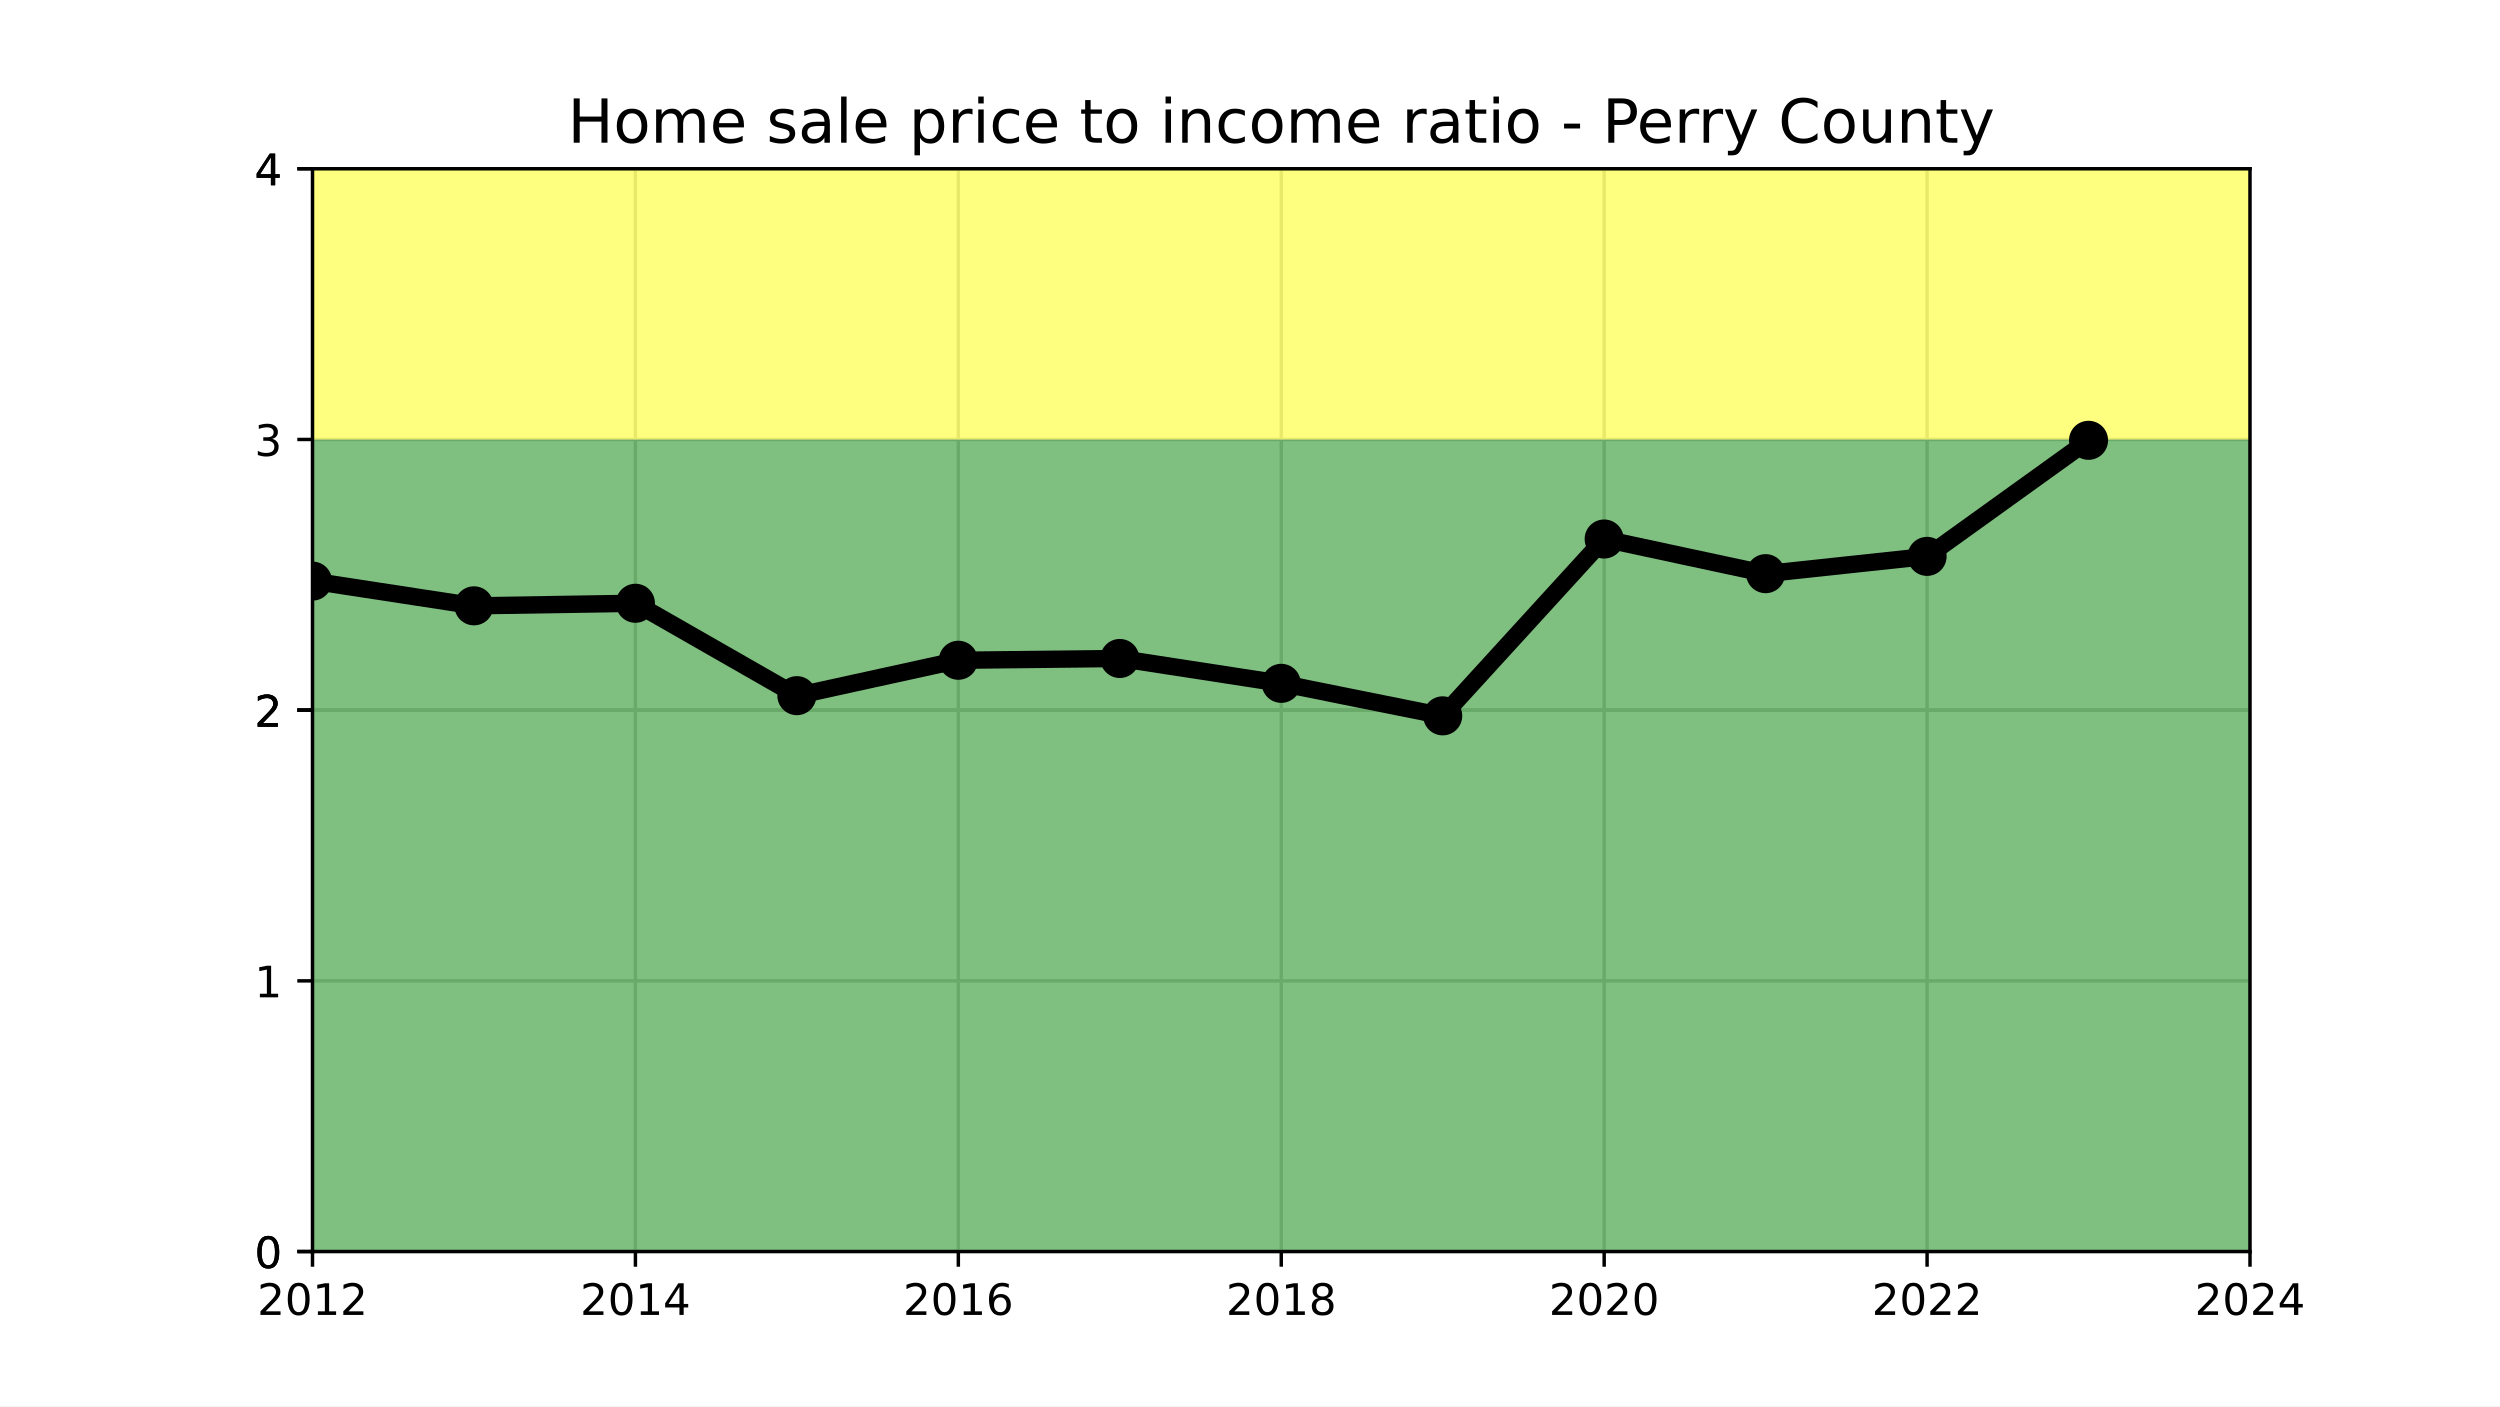
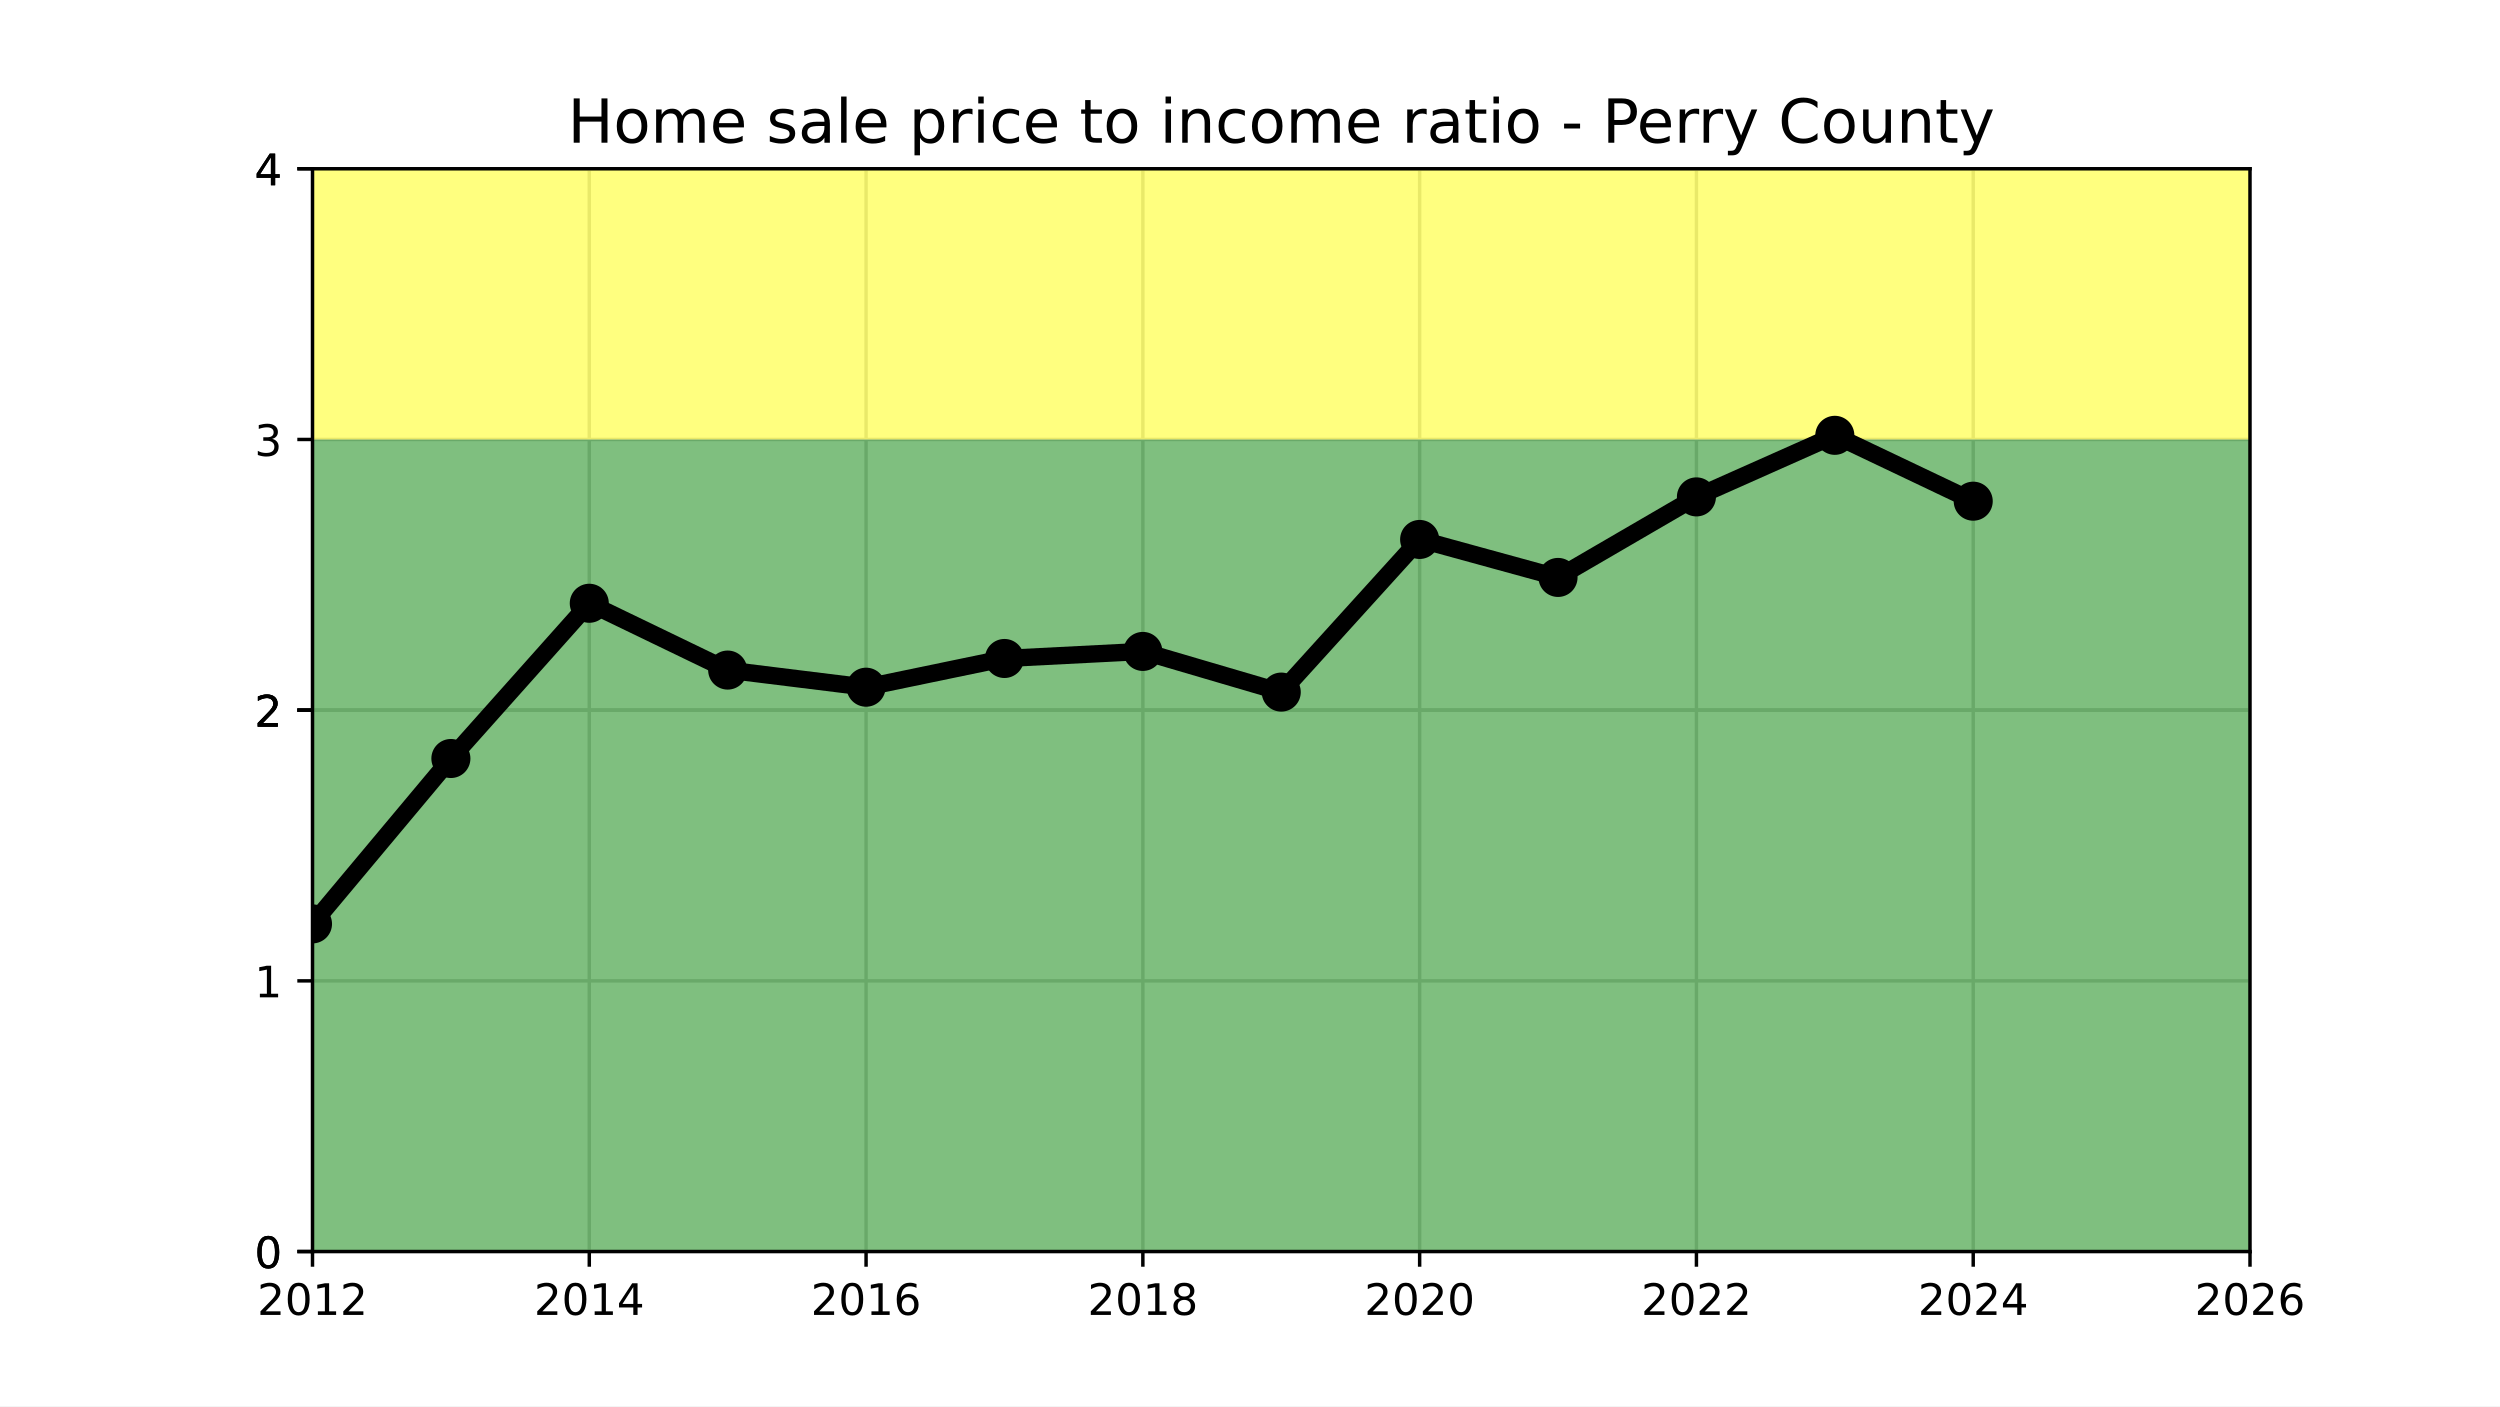
<svg xmlns="http://www.w3.org/2000/svg" xmlns:xlink="http://www.w3.org/1999/xlink" width="576pt" height="324pt" viewBox="0 0 576 324" version="1.1">
  <defs>
    <style type="text/css">*{stroke-linejoin: round; stroke-linecap: butt}</style>
  </defs>
  <g id="figure_1">
    <g id="patch_1">
      <path d="M 0 324  L 576 324  L 576 0  L 0 0  z " style="fill: #ffffff" />
    </g>
    <g id="axes_1">
      <g id="patch_2">
        <path d="M 72 288.36  L 518.4 288.36  L 518.4 38.88  L 72 38.88  z " style="fill: #ffffff" />
      </g>
      <g id="matplotlib.axis_1">
        <g id="xtick_1">
          <g id="line2d_1">
-             <path d="M 72 288.36  L 72 38.88  " clip-path="url(#p40a7842563)" style="fill: none; stroke: #d3d3d3; stroke-width: 0.8; stroke-linecap: square" />
+             <path d="M 72 288.36  L 72 38.88  " clip-path="url(#p8451db12dc)" style="fill: none; stroke: #d3d3d3; stroke-width: 0.8; stroke-linecap: square" />
          </g>
          <g id="line2d_2">
            <defs>
-               <path id="m8752003db8" d="M 0 0  L 0 3.5  " style="stroke: #000000; stroke-width: 0.8" />
+               <path id="m31bea01e23" d="M 0 0  L 0 3.5  " style="stroke: #000000; stroke-width: 0.8" />
            </defs>
            <g>
-               <use xlink:href="#m8752003db8" x="72" y="288.36" style="stroke: #000000; stroke-width: 0.8" />
+               <use xlink:href="#m31bea01e23" x="72" y="288.36" style="stroke: #000000; stroke-width: 0.8" />
            </g>
          </g>
          <g id="text_1">
            <g transform="translate(59.275 302.9584) scale(0.1 -0.1)">
              <defs>
                <path id="DejaVuSans-32" d="M 1228 531  L 3431 531  L 3431 0  L 469 0  L 469 531  Q 828 903 1448 1529  Q 2069 2156 2228 2338  Q 2531 2678 2651 2914  Q 2772 3150 2772 3378  Q 2772 3750 2511 3984  Q 2250 4219 1831 4219  Q 1534 4219 1204 4116  Q 875 4013 500 3803  L 500 4441  Q 881 4594 1212 4672  Q 1544 4750 1819 4750  Q 2544 4750 2975 4387  Q 3406 4025 3406 3419  Q 3406 3131 3298 2873  Q 3191 2616 2906 2266  Q 2828 2175 2409 1742  Q 1991 1309 1228 531  z " transform="scale(0.015625)" />
                <path id="DejaVuSans-30" d="M 2034 4250  Q 1547 4250 1301 3770  Q 1056 3291 1056 2328  Q 1056 1369 1301 889  Q 1547 409 2034 409  Q 2525 409 2770 889  Q 3016 1369 3016 2328  Q 3016 3291 2770 3770  Q 2525 4250 2034 4250  z M 2034 4750  Q 2819 4750 3233 4129  Q 3647 3509 3647 2328  Q 3647 1150 3233 529  Q 2819 -91 2034 -91  Q 1250 -91 836 529  Q 422 1150 422 2328  Q 422 3509 836 4129  Q 1250 4750 2034 4750  z " transform="scale(0.015625)" />
                <path id="DejaVuSans-31" d="M 794 531  L 1825 531  L 1825 4091  L 703 3866  L 703 4441  L 1819 4666  L 2450 4666  L 2450 531  L 3481 531  L 3481 0  L 794 0  L 794 531  z " transform="scale(0.015625)" />
              </defs>
              <use xlink:href="#DejaVuSans-32" />
-               <use xlink:href="#DejaVuSans-30" x="63.623" />
-               <use xlink:href="#DejaVuSans-31" x="127.246" />
-               <use xlink:href="#DejaVuSans-32" x="190.869" />
+               <use xlink:href="#DejaVuSans-30" transform="translate(63.62305 0)" />
+               <use xlink:href="#DejaVuSans-31" transform="translate(127.2461 0)" />
+               <use xlink:href="#DejaVuSans-32" transform="translate(190.8691 0)" />
            </g>
          </g>
        </g>
        <g id="xtick_2">
          <g id="line2d_3">
-             <path d="M 146.4 288.36  L 146.4 38.88  " clip-path="url(#p40a7842563)" style="fill: none; stroke: #d3d3d3; stroke-width: 0.8; stroke-linecap: square" />
+             <path d="M 135.771 288.36  L 135.771 38.88  " clip-path="url(#p8451db12dc)" style="fill: none; stroke: #d3d3d3; stroke-width: 0.8; stroke-linecap: square" />
          </g>
          <g id="line2d_4">
            <g>
-               <use xlink:href="#m8752003db8" x="146.4" y="288.36" style="stroke: #000000; stroke-width: 0.8" />
+               <use xlink:href="#m31bea01e23" x="135.771" y="288.36" style="stroke: #000000; stroke-width: 0.8" />
            </g>
          </g>
          <g id="text_2">
-             <g transform="translate(133.675 302.9584) scale(0.1 -0.1)">
+             <g transform="translate(123.0464 302.9584) scale(0.1 -0.1)">
              <defs>
                <path id="DejaVuSans-34" d="M 2419 4116  L 825 1625  L 2419 1625  L 2419 4116  z M 2253 4666  L 3047 4666  L 3047 1625  L 3713 1625  L 3713 1100  L 3047 1100  L 3047 0  L 2419 0  L 2419 1100  L 313 1100  L 313 1709  L 2253 4666  z " transform="scale(0.015625)" />
              </defs>
              <use xlink:href="#DejaVuSans-32" />
-               <use xlink:href="#DejaVuSans-30" x="63.623" />
-               <use xlink:href="#DejaVuSans-31" x="127.246" />
-               <use xlink:href="#DejaVuSans-34" x="190.869" />
+               <use xlink:href="#DejaVuSans-30" transform="translate(63.62305 0)" />
+               <use xlink:href="#DejaVuSans-31" transform="translate(127.2461 0)" />
+               <use xlink:href="#DejaVuSans-34" transform="translate(190.8691 0)" />
            </g>
          </g>
        </g>
        <g id="xtick_3">
          <g id="line2d_5">
-             <path d="M 220.8 288.36  L 220.8 38.88  " clip-path="url(#p40a7842563)" style="fill: none; stroke: #d3d3d3; stroke-width: 0.8; stroke-linecap: square" />
+             <path d="M 199.543 288.36  L 199.543 38.88  " clip-path="url(#p8451db12dc)" style="fill: none; stroke: #d3d3d3; stroke-width: 0.8; stroke-linecap: square" />
          </g>
          <g id="line2d_6">
            <g>
-               <use xlink:href="#m8752003db8" x="220.8" y="288.36" style="stroke: #000000; stroke-width: 0.8" />
+               <use xlink:href="#m31bea01e23" x="199.543" y="288.36" style="stroke: #000000; stroke-width: 0.8" />
            </g>
          </g>
          <g id="text_3">
-             <g transform="translate(208.075 302.9584) scale(0.1 -0.1)">
+             <g transform="translate(186.8179 302.9584) scale(0.1 -0.1)">
              <defs>
                <path id="DejaVuSans-36" d="M 2113 2584  Q 1688 2584 1439 2293  Q 1191 2003 1191 1497  Q 1191 994 1439 701  Q 1688 409 2113 409  Q 2538 409 2786 701  Q 3034 994 3034 1497  Q 3034 2003 2786 2293  Q 2538 2584 2113 2584  z M 3366 4563  L 3366 3988  Q 3128 4100 2886 4159  Q 2644 4219 2406 4219  Q 1781 4219 1451 3797  Q 1122 3375 1075 2522  Q 1259 2794 1537 2939  Q 1816 3084 2150 3084  Q 2853 3084 3261 2657  Q 3669 2231 3669 1497  Q 3669 778 3244 343  Q 2819 -91 2113 -91  Q 1303 -91 875 529  Q 447 1150 447 2328  Q 447 3434 972 4092  Q 1497 4750 2381 4750  Q 2619 4750 2861 4703  Q 3103 4656 3366 4563  z " transform="scale(0.015625)" />
              </defs>
              <use xlink:href="#DejaVuSans-32" />
-               <use xlink:href="#DejaVuSans-30" x="63.623" />
-               <use xlink:href="#DejaVuSans-31" x="127.246" />
-               <use xlink:href="#DejaVuSans-36" x="190.869" />
+               <use xlink:href="#DejaVuSans-30" transform="translate(63.62305 0)" />
+               <use xlink:href="#DejaVuSans-31" transform="translate(127.2461 0)" />
+               <use xlink:href="#DejaVuSans-36" transform="translate(190.8691 0)" />
            </g>
          </g>
        </g>
        <g id="xtick_4">
          <g id="line2d_7">
-             <path d="M 295.2 288.36  L 295.2 38.88  " clip-path="url(#p40a7842563)" style="fill: none; stroke: #d3d3d3; stroke-width: 0.8; stroke-linecap: square" />
+             <path d="M 263.314 288.36  L 263.314 38.88  " clip-path="url(#p8451db12dc)" style="fill: none; stroke: #d3d3d3; stroke-width: 0.8; stroke-linecap: square" />
          </g>
          <g id="line2d_8">
            <g>
-               <use xlink:href="#m8752003db8" x="295.2" y="288.36" style="stroke: #000000; stroke-width: 0.8" />
+               <use xlink:href="#m31bea01e23" x="263.314" y="288.36" style="stroke: #000000; stroke-width: 0.8" />
            </g>
          </g>
          <g id="text_4">
-             <g transform="translate(282.475 302.9584) scale(0.1 -0.1)">
+             <g transform="translate(250.5893 302.9584) scale(0.1 -0.1)">
              <defs>
                <path id="DejaVuSans-38" d="M 2034 2216  Q 1584 2216 1326 1975  Q 1069 1734 1069 1313  Q 1069 891 1326 650  Q 1584 409 2034 409  Q 2484 409 2743 651  Q 3003 894 3003 1313  Q 3003 1734 2745 1975  Q 2488 2216 2034 2216  z M 1403 2484  Q 997 2584 770 2862  Q 544 3141 544 3541  Q 544 4100 942 4425  Q 1341 4750 2034 4750  Q 2731 4750 3128 4425  Q 3525 4100 3525 3541  Q 3525 3141 3298 2862  Q 3072 2584 2669 2484  Q 3125 2378 3379 2068  Q 3634 1759 3634 1313  Q 3634 634 3220 271  Q 2806 -91 2034 -91  Q 1263 -91 848 271  Q 434 634 434 1313  Q 434 1759 690 2068  Q 947 2378 1403 2484  z M 1172 3481  Q 1172 3119 1398 2916  Q 1625 2713 2034 2713  Q 2441 2713 2670 2916  Q 2900 3119 2900 3481  Q 2900 3844 2670 4047  Q 2441 4250 2034 4250  Q 1625 4250 1398 4047  Q 1172 3844 1172 3481  z " transform="scale(0.015625)" />
              </defs>
              <use xlink:href="#DejaVuSans-32" />
-               <use xlink:href="#DejaVuSans-30" x="63.623" />
-               <use xlink:href="#DejaVuSans-31" x="127.246" />
-               <use xlink:href="#DejaVuSans-38" x="190.869" />
+               <use xlink:href="#DejaVuSans-30" transform="translate(63.62305 0)" />
+               <use xlink:href="#DejaVuSans-31" transform="translate(127.2461 0)" />
+               <use xlink:href="#DejaVuSans-38" transform="translate(190.8691 0)" />
            </g>
          </g>
        </g>
        <g id="xtick_5">
          <g id="line2d_9">
-             <path d="M 369.6 288.36  L 369.6 38.88  " clip-path="url(#p40a7842563)" style="fill: none; stroke: #d3d3d3; stroke-width: 0.8; stroke-linecap: square" />
+             <path d="M 327.086 288.36  L 327.086 38.88  " clip-path="url(#p8451db12dc)" style="fill: none; stroke: #d3d3d3; stroke-width: 0.8; stroke-linecap: square" />
          </g>
          <g id="line2d_10">
            <g>
-               <use xlink:href="#m8752003db8" x="369.6" y="288.36" style="stroke: #000000; stroke-width: 0.8" />
+               <use xlink:href="#m31bea01e23" x="327.086" y="288.36" style="stroke: #000000; stroke-width: 0.8" />
            </g>
          </g>
          <g id="text_5">
-             <g transform="translate(356.875 302.9584) scale(0.1 -0.1)">
-               <use xlink:href="#DejaVuSans-32" />
-               <use xlink:href="#DejaVuSans-30" x="63.623" />
-               <use xlink:href="#DejaVuSans-32" x="127.246" />
-               <use xlink:href="#DejaVuSans-30" x="190.869" />
+             <g transform="translate(314.3607 302.9584) scale(0.1 -0.1)">
+               <use xlink:href="#DejaVuSans-32" />
+               <use xlink:href="#DejaVuSans-30" transform="translate(63.62305 0)" />
+               <use xlink:href="#DejaVuSans-32" transform="translate(127.2461 0)" />
+               <use xlink:href="#DejaVuSans-30" transform="translate(190.8691 0)" />
            </g>
          </g>
        </g>
        <g id="xtick_6">
          <g id="line2d_11">
-             <path d="M 444 288.36  L 444 38.88  " clip-path="url(#p40a7842563)" style="fill: none; stroke: #d3d3d3; stroke-width: 0.8; stroke-linecap: square" />
+             <path d="M 390.857 288.36  L 390.857 38.88  " clip-path="url(#p8451db12dc)" style="fill: none; stroke: #d3d3d3; stroke-width: 0.8; stroke-linecap: square" />
          </g>
          <g id="line2d_12">
            <g>
-               <use xlink:href="#m8752003db8" x="444" y="288.36" style="stroke: #000000; stroke-width: 0.8" />
+               <use xlink:href="#m31bea01e23" x="390.857" y="288.36" style="stroke: #000000; stroke-width: 0.8" />
            </g>
          </g>
          <g id="text_6">
-             <g transform="translate(431.275 302.9584) scale(0.1 -0.1)">
-               <use xlink:href="#DejaVuSans-32" />
-               <use xlink:href="#DejaVuSans-30" x="63.623" />
-               <use xlink:href="#DejaVuSans-32" x="127.246" />
-               <use xlink:href="#DejaVuSans-32" x="190.869" />
+             <g transform="translate(378.1321 302.9584) scale(0.1 -0.1)">
+               <use xlink:href="#DejaVuSans-32" />
+               <use xlink:href="#DejaVuSans-30" transform="translate(63.62305 0)" />
+               <use xlink:href="#DejaVuSans-32" transform="translate(127.2461 0)" />
+               <use xlink:href="#DejaVuSans-32" transform="translate(190.8691 0)" />
            </g>
          </g>
        </g>
        <g id="xtick_7">
          <g id="line2d_13">
-             <path d="M 518.4 288.36  L 518.4 38.88  " clip-path="url(#p40a7842563)" style="fill: none; stroke: #d3d3d3; stroke-width: 0.8; stroke-linecap: square" />
+             <path d="M 454.629 288.36  L 454.629 38.88  " clip-path="url(#p8451db12dc)" style="fill: none; stroke: #d3d3d3; stroke-width: 0.8; stroke-linecap: square" />
          </g>
          <g id="line2d_14">
            <g>
-               <use xlink:href="#m8752003db8" x="518.4" y="288.36" style="stroke: #000000; stroke-width: 0.8" />
+               <use xlink:href="#m31bea01e23" x="454.629" y="288.36" style="stroke: #000000; stroke-width: 0.8" />
            </g>
          </g>
          <g id="text_7">
+             <g transform="translate(441.9036 302.9584) scale(0.1 -0.1)">
+               <use xlink:href="#DejaVuSans-32" />
+               <use xlink:href="#DejaVuSans-30" transform="translate(63.62305 0)" />
+               <use xlink:href="#DejaVuSans-32" transform="translate(127.2461 0)" />
+               <use xlink:href="#DejaVuSans-34" transform="translate(190.8691 0)" />
+             </g>
+           </g>
+         </g>
+         <g id="xtick_8">
+           <g id="line2d_15">
+             <path d="M 518.4 288.36  L 518.4 38.88  " clip-path="url(#p8451db12dc)" style="fill: none; stroke: #d3d3d3; stroke-width: 0.8; stroke-linecap: square" />
+           </g>
+           <g id="line2d_16">
+             <g>
+               <use xlink:href="#m31bea01e23" x="518.4" y="288.36" style="stroke: #000000; stroke-width: 0.8" />
+             </g>
+           </g>
+           <g id="text_8">
            <g transform="translate(505.675 302.9584) scale(0.1 -0.1)">
              <use xlink:href="#DejaVuSans-32" />
-               <use xlink:href="#DejaVuSans-30" x="63.623" />
-               <use xlink:href="#DejaVuSans-32" x="127.246" />
-               <use xlink:href="#DejaVuSans-34" x="190.869" />
+               <use xlink:href="#DejaVuSans-30" transform="translate(63.62305 0)" />
+               <use xlink:href="#DejaVuSans-32" transform="translate(127.2461 0)" />
+               <use xlink:href="#DejaVuSans-36" transform="translate(190.8691 0)" />
            </g>
          </g>
        </g>
      </g>
      <g id="matplotlib.axis_2">
        <g id="ytick_1">
-           <g id="line2d_15">
-             <path d="M 72 288.36  L 518.4 288.36  " clip-path="url(#p40a7842563)" style="fill: none; stroke: #d3d3d3; stroke-width: 0.8; stroke-linecap: square" />
-           </g>
-           <g id="line2d_16">
+           <g id="line2d_17">
+             <path d="M 72 288.36  L 518.4 288.36  " clip-path="url(#p8451db12dc)" style="fill: none; stroke: #d3d3d3; stroke-width: 0.8; stroke-linecap: square" />
+           </g>
+           <g id="line2d_18">
            <defs>
-               <path id="md1ce197522" d="M 0 0  L -3.5 0  " style="stroke: #000000; stroke-width: 0.8" />
+               <path id="m0ac726d4ac" d="M 0 0  L -3.5 0  " style="stroke: #000000; stroke-width: 0.8" />
            </defs>
            <g>
-               <use xlink:href="#md1ce197522" x="72" y="288.36" style="stroke: #000000; stroke-width: 0.8" />
-             </g>
-           </g>
-           <g id="text_8">
-             <g transform="translate(58.6375 292.1592) scale(0.1 -0.1)">
-               <use xlink:href="#DejaVuSans-30" />
-             </g>
-           </g>
-         </g>
-         <g id="ytick_2">
-           <g id="line2d_17">
-             <path d="M 72 288.36  L 518.4 288.36  " clip-path="url(#p40a7842563)" style="fill: none; stroke: #d3d3d3; stroke-width: 0.8; stroke-linecap: square" />
-           </g>
-           <g id="line2d_18">
-             <g>
-               <use xlink:href="#md1ce197522" x="72" y="288.36" style="stroke: #000000; stroke-width: 0.8" />
+               <use xlink:href="#m0ac726d4ac" x="72" y="288.36" style="stroke: #000000; stroke-width: 0.8" />
            </g>
          </g>
          <g id="text_9">
            <g transform="translate(58.6375 292.1592) scale(0.1 -0.1)">
              <use xlink:href="#DejaVuSans-30" />
            </g>
          </g>
        </g>
+         <g id="ytick_2">
+           <g id="line2d_19">
+             <path d="M 72 288.36  L 518.4 288.36  " clip-path="url(#p8451db12dc)" style="fill: none; stroke: #d3d3d3; stroke-width: 0.8; stroke-linecap: square" />
+           </g>
+           <g id="line2d_20">
+             <g>
+               <use xlink:href="#m0ac726d4ac" x="72" y="288.36" style="stroke: #000000; stroke-width: 0.8" />
+             </g>
+           </g>
+           <g id="text_10">
+             <g transform="translate(58.6375 292.1592) scale(0.1 -0.1)">
+               <use xlink:href="#DejaVuSans-30" />
+             </g>
+           </g>
+         </g>
        <g id="ytick_3">
-           <g id="line2d_19">
-             <path d="M 72 225.99  L 518.4 225.99  " clip-path="url(#p40a7842563)" style="fill: none; stroke: #d3d3d3; stroke-width: 0.8; stroke-linecap: square" />
-           </g>
-           <g id="line2d_20">
-             <g>
-               <use xlink:href="#md1ce197522" x="72" y="225.99" style="stroke: #000000; stroke-width: 0.8" />
-             </g>
-           </g>
-           <g id="text_10">
+           <g id="line2d_21">
+             <path d="M 72 225.99  L 518.4 225.99  " clip-path="url(#p8451db12dc)" style="fill: none; stroke: #d3d3d3; stroke-width: 0.8; stroke-linecap: square" />
+           </g>
+           <g id="line2d_22">
+             <g>
+               <use xlink:href="#m0ac726d4ac" x="72" y="225.99" style="stroke: #000000; stroke-width: 0.8" />
+             </g>
+           </g>
+           <g id="text_11">
            <g transform="translate(58.6375 229.7892) scale(0.1 -0.1)">
              <use xlink:href="#DejaVuSans-31" />
            </g>
          </g>
        </g>
        <g id="ytick_4">
-           <g id="line2d_21">
-             <path d="M 72 163.62  L 518.4 163.62  " clip-path="url(#p40a7842563)" style="fill: none; stroke: #d3d3d3; stroke-width: 0.8; stroke-linecap: square" />
-           </g>
-           <g id="line2d_22">
-             <g>
-               <use xlink:href="#md1ce197522" x="72" y="163.62" style="stroke: #000000; stroke-width: 0.8" />
-             </g>
-           </g>
-           <g id="text_11">
-             <g transform="translate(58.6375 167.4192) scale(0.1 -0.1)">
-               <use xlink:href="#DejaVuSans-32" />
-             </g>
-           </g>
-         </g>
-         <g id="ytick_5">
          <g id="line2d_23">
-             <path d="M 72 163.62  L 518.4 163.62  " clip-path="url(#p40a7842563)" style="fill: none; stroke: #d3d3d3; stroke-width: 0.8; stroke-linecap: square" />
+             <path d="M 72 163.62  L 518.4 163.62  " clip-path="url(#p8451db12dc)" style="fill: none; stroke: #d3d3d3; stroke-width: 0.8; stroke-linecap: square" />
          </g>
          <g id="line2d_24">
            <g>
-               <use xlink:href="#md1ce197522" x="72" y="163.62" style="stroke: #000000; stroke-width: 0.8" />
+               <use xlink:href="#m0ac726d4ac" x="72" y="163.62" style="stroke: #000000; stroke-width: 0.8" />
            </g>
          </g>
          <g id="text_12">
            <g transform="translate(58.6375 167.4192) scale(0.1 -0.1)">
              <use xlink:href="#DejaVuSans-32" />
            </g>
          </g>
        </g>
-         <g id="ytick_6">
+         <g id="ytick_5">
          <g id="line2d_25">
-             <path d="M 72 163.62  L 518.4 163.62  " clip-path="url(#p40a7842563)" style="fill: none; stroke: #d3d3d3; stroke-width: 0.8; stroke-linecap: square" />
+             <path d="M 72 163.62  L 518.4 163.62  " clip-path="url(#p8451db12dc)" style="fill: none; stroke: #d3d3d3; stroke-width: 0.8; stroke-linecap: square" />
          </g>
          <g id="line2d_26">
            <g>
-               <use xlink:href="#md1ce197522" x="72" y="163.62" style="stroke: #000000; stroke-width: 0.8" />
+               <use xlink:href="#m0ac726d4ac" x="72" y="163.62" style="stroke: #000000; stroke-width: 0.8" />
            </g>
          </g>
          <g id="text_13">
            <g transform="translate(58.6375 167.4192) scale(0.1 -0.1)">
              <use xlink:href="#DejaVuSans-32" />
            </g>
          </g>
        </g>
+         <g id="ytick_6">
+           <g id="line2d_27">
+             <path d="M 72 163.62  L 518.4 163.62  " clip-path="url(#p8451db12dc)" style="fill: none; stroke: #d3d3d3; stroke-width: 0.8; stroke-linecap: square" />
+           </g>
+           <g id="line2d_28">
+             <g>
+               <use xlink:href="#m0ac726d4ac" x="72" y="163.62" style="stroke: #000000; stroke-width: 0.8" />
+             </g>
+           </g>
+           <g id="text_14">
+             <g transform="translate(58.6375 167.4192) scale(0.1 -0.1)">
+               <use xlink:href="#DejaVuSans-32" />
+             </g>
+           </g>
+         </g>
        <g id="ytick_7">
-           <g id="line2d_27">
-             <path d="M 72 101.25  L 518.4 101.25  " clip-path="url(#p40a7842563)" style="fill: none; stroke: #d3d3d3; stroke-width: 0.8; stroke-linecap: square" />
-           </g>
-           <g id="line2d_28">
-             <g>
-               <use xlink:href="#md1ce197522" x="72" y="101.25" style="stroke: #000000; stroke-width: 0.8" />
-             </g>
-           </g>
-           <g id="text_14">
+           <g id="line2d_29">
+             <path d="M 72 101.25  L 518.4 101.25  " clip-path="url(#p8451db12dc)" style="fill: none; stroke: #d3d3d3; stroke-width: 0.8; stroke-linecap: square" />
+           </g>
+           <g id="line2d_30">
+             <g>
+               <use xlink:href="#m0ac726d4ac" x="72" y="101.25" style="stroke: #000000; stroke-width: 0.8" />
+             </g>
+           </g>
+           <g id="text_15">
            <g transform="translate(58.6375 105.0492) scale(0.1 -0.1)">
              <defs>
                <path id="DejaVuSans-33" d="M 2597 2516  Q 3050 2419 3304 2112  Q 3559 1806 3559 1356  Q 3559 666 3084 287  Q 2609 -91 1734 -91  Q 1441 -91 1130 -33  Q 819 25 488 141  L 488 750  Q 750 597 1062 519  Q 1375 441 1716 441  Q 2309 441 2620 675  Q 2931 909 2931 1356  Q 2931 1769 2642 2001  Q 2353 2234 1838 2234  L 1294 2234  L 1294 2753  L 1863 2753  Q 2328 2753 2575 2939  Q 2822 3125 2822 3475  Q 2822 3834 2567 4026  Q 2313 4219 1838 4219  Q 1578 4219 1281 4162  Q 984 4106 628 3988  L 628 4550  Q 988 4650 1302 4700  Q 1616 4750 1894 4750  Q 2613 4750 3031 4423  Q 3450 4097 3450 3541  Q 3450 3153 3228 2886  Q 3006 2619 2597 2516  z " transform="scale(0.015625)" />
              </defs>
              <use xlink:href="#DejaVuSans-33" />
            </g>
          </g>
        </g>
        <g id="ytick_8">
-           <g id="line2d_29">
-             <path d="M 72 38.88  L 518.4 38.88  " clip-path="url(#p40a7842563)" style="fill: none; stroke: #d3d3d3; stroke-width: 0.8; stroke-linecap: square" />
-           </g>
-           <g id="line2d_30">
-             <g>
-               <use xlink:href="#md1ce197522" x="72" y="38.88" style="stroke: #000000; stroke-width: 0.8" />
-             </g>
-           </g>
-           <g id="text_15">
-             <g transform="translate(58.6375 42.67922) scale(0.1 -0.1)">
-               <use xlink:href="#DejaVuSans-34" />
-             </g>
-           </g>
-         </g>
-         <g id="ytick_9">
          <g id="line2d_31">
-             <path d="M 72 38.88  L 518.4 38.88  " clip-path="url(#p40a7842563)" style="fill: none; stroke: #d3d3d3; stroke-width: 0.8; stroke-linecap: square" />
+             <path d="M 72 38.88  L 518.4 38.88  " clip-path="url(#p8451db12dc)" style="fill: none; stroke: #d3d3d3; stroke-width: 0.8; stroke-linecap: square" />
          </g>
          <g id="line2d_32">
            <g>
-               <use xlink:href="#md1ce197522" x="72" y="38.88" style="stroke: #000000; stroke-width: 0.8" />
+               <use xlink:href="#m0ac726d4ac" x="72" y="38.88" style="stroke: #000000; stroke-width: 0.8" />
            </g>
          </g>
          <g id="text_16">
            <g transform="translate(58.6375 42.67922) scale(0.1 -0.1)">
              <use xlink:href="#DejaVuSans-34" />
            </g>
          </g>
        </g>
-       </g>
-       <g id="PolyCollection_1">
-         <path d="M 72 101.25  L 72 288.36  L 109.2 288.36  L 146.4 288.36  L 183.6 288.36  L 220.8 288.36  L 258 288.36  L 295.2 288.36  L 332.4 288.36  L 369.6 288.36  L 406.8 288.36  L 444 288.36  L 481.2 288.36  L 518.4 288.36  L 518.4 101.25  L 518.4 101.25  L 481.2 101.25  L 444 101.25  L 406.8 101.25  L 369.6 101.25  L 332.4 101.25  L 295.2 101.25  L 258 101.25  L 220.8 101.25  L 183.6 101.25  L 146.4 101.25  L 109.2 101.25  L 72 101.25  z " clip-path="url(#p40a7842563)" style="fill: #008000; fill-opacity: 0.5" />
-       </g>
-       <g id="PolyCollection_2">
-         <path d="M 72 38.88  L 72 101.25  L 109.2 101.25  L 146.4 101.25  L 183.6 101.25  L 220.8 101.25  L 258 101.25  L 295.2 101.25  L 332.4 101.25  L 369.6 101.25  L 406.8 101.25  L 444 101.25  L 481.2 101.25  L 518.4 101.25  L 518.4 38.88  L 518.4 38.88  L 481.2 38.88  L 444 38.88  L 406.8 38.88  L 369.6 38.88  L 332.4 38.88  L 295.2 38.88  L 258 38.88  L 220.8 38.88  L 183.6 38.88  L 146.4 38.88  L 109.2 38.88  L 72 38.88  z " clip-path="url(#p40a7842563)" style="fill: #ffff00; fill-opacity: 0.5" />
-       </g>
-       <g id="line2d_33">
-         <path d="M 72 133.884  L 109.2 139.583  L 146.4 138.993  L 183.6 160.28  L 220.8 152.125  L 258 151.714  L 295.2 157.441  L 332.4 164.932  L 369.6 124.188  L 406.8 132.172  L 444 128.19  L 481.2 101.447  " clip-path="url(#p40a7842563)" style="fill: none; stroke: #000000; stroke-width: 4; stroke-linecap: square" />
+         <g id="ytick_9">
+           <g id="line2d_33">
+             <path d="M 72 38.88  L 518.4 38.88  " clip-path="url(#p8451db12dc)" style="fill: none; stroke: #d3d3d3; stroke-width: 0.8; stroke-linecap: square" />
+           </g>
+           <g id="line2d_34">
+             <g>
+               <use xlink:href="#m0ac726d4ac" x="72" y="38.88" style="stroke: #000000; stroke-width: 0.8" />
+             </g>
+           </g>
+           <g id="text_17">
+             <g transform="translate(58.6375 42.67922) scale(0.1 -0.1)">
+               <use xlink:href="#DejaVuSans-34" />
+             </g>
+           </g>
+         </g>
+       </g>
+       <g id="FillBetweenPolyCollection_1">
+         <path d="M 72 101.25  L 72 288.36  L 103.886 288.36  L 135.771 288.36  L 167.657 288.36  L 199.543 288.36  L 231.429 288.36  L 263.314 288.36  L 295.2 288.36  L 327.086 288.36  L 358.971 288.36  L 390.857 288.36  L 422.743 288.36  L 454.629 288.36  L 486.514 288.36  L 518.4 288.36  L 518.4 101.25  L 518.4 101.25  L 486.514 101.25  L 454.629 101.25  L 422.743 101.25  L 390.857 101.25  L 358.971 101.25  L 327.086 101.25  L 295.2 101.25  L 263.314 101.25  L 231.429 101.25  L 199.543 101.25  L 167.657 101.25  L 135.771 101.25  L 103.886 101.25  L 72 101.25  z " clip-path="url(#p8451db12dc)" style="fill: #008000; fill-opacity: 0.5" />
+       </g>
+       <g id="FillBetweenPolyCollection_2">
+         <path d="M 72 38.88  L 72 101.25  L 103.886 101.25  L 135.771 101.25  L 167.657 101.25  L 199.543 101.25  L 231.429 101.25  L 263.314 101.25  L 295.2 101.25  L 327.086 101.25  L 358.971 101.25  L 390.857 101.25  L 422.743 101.25  L 454.629 101.25  L 486.514 101.25  L 518.4 101.25  L 518.4 38.88  L 518.4 38.88  L 486.514 38.88  L 454.629 38.88  L 422.743 38.88  L 390.857 38.88  L 358.971 38.88  L 327.086 38.88  L 295.2 38.88  L 263.314 38.88  L 231.429 38.88  L 199.543 38.88  L 167.657 38.88  L 135.771 38.88  L 103.886 38.88  L 72 38.88  z " clip-path="url(#p8451db12dc)" style="fill: #ffff00; fill-opacity: 0.5" />
+       </g>
+       <g id="line2d_35">
+         <path d="M 72 212.864  L 103.886 174.759  L 135.771 138.993  L 167.657 154.385  L 199.543 158.332  L 231.429 151.714  L 263.314 150.089  L 295.2 159.457  L 327.086 124.29  L 358.971 133.041  L 390.857 114.486  L 422.743 100.299  L 454.629 115.473  " clip-path="url(#p8451db12dc)" style="fill: none; stroke: #000000; stroke-width: 4; stroke-linecap: square" />
        <defs>
-           <path id="ma98e6c3b49" d="M 0 4  C 1.061 4 2.078 3.579 2.828 2.828  C 3.579 2.078 4 1.061 4 0  C 4 -1.061 3.579 -2.078 2.828 -2.828  C 2.078 -3.579 1.061 -4 0 -4  C -1.061 -4 -2.078 -3.579 -2.828 -2.828  C -3.579 -2.078 -4 -1.061 -4 0  C -4 1.061 -3.579 2.078 -2.828 2.828  C -2.078 3.579 -1.061 4 0 4  z " style="stroke: #000000" />
+           <path id="meeb07ab437" d="M 0 4  C 1.061 4 2.078 3.579 2.828 2.828  C 3.579 2.078 4 1.061 4 0  C 4 -1.061 3.579 -2.078 2.828 -2.828  C 2.078 -3.579 1.061 -4 0 -4  C -1.061 -4 -2.078 -3.579 -2.828 -2.828  C -3.579 -2.078 -4 -1.061 -4 0  C -4 1.061 -3.579 2.078 -2.828 2.828  C -2.078 3.579 -1.061 4 0 4  z " style="stroke: #000000" />
        </defs>
-         <g clip-path="url(#p40a7842563)">
-           <use xlink:href="#ma98e6c3b49" x="72" y="133.884" style="stroke: #000000" />
-           <use xlink:href="#ma98e6c3b49" x="109.2" y="139.583" style="stroke: #000000" />
-           <use xlink:href="#ma98e6c3b49" x="146.4" y="138.993" style="stroke: #000000" />
-           <use xlink:href="#ma98e6c3b49" x="183.6" y="160.28" style="stroke: #000000" />
-           <use xlink:href="#ma98e6c3b49" x="220.8" y="152.125" style="stroke: #000000" />
-           <use xlink:href="#ma98e6c3b49" x="258" y="151.714" style="stroke: #000000" />
-           <use xlink:href="#ma98e6c3b49" x="295.2" y="157.441" style="stroke: #000000" />
-           <use xlink:href="#ma98e6c3b49" x="332.4" y="164.932" style="stroke: #000000" />
-           <use xlink:href="#ma98e6c3b49" x="369.6" y="124.188" style="stroke: #000000" />
-           <use xlink:href="#ma98e6c3b49" x="406.8" y="132.172" style="stroke: #000000" />
-           <use xlink:href="#ma98e6c3b49" x="444" y="128.19" style="stroke: #000000" />
-           <use xlink:href="#ma98e6c3b49" x="481.2" y="101.447" style="stroke: #000000" />
+         <g clip-path="url(#p8451db12dc)">
+           <use xlink:href="#meeb07ab437" x="72" y="212.864" style="stroke: #000000" />
+           <use xlink:href="#meeb07ab437" x="103.886" y="174.759" style="stroke: #000000" />
+           <use xlink:href="#meeb07ab437" x="135.771" y="138.993" style="stroke: #000000" />
+           <use xlink:href="#meeb07ab437" x="167.657" y="154.385" style="stroke: #000000" />
+           <use xlink:href="#meeb07ab437" x="199.543" y="158.332" style="stroke: #000000" />
+           <use xlink:href="#meeb07ab437" x="231.429" y="151.714" style="stroke: #000000" />
+           <use xlink:href="#meeb07ab437" x="263.314" y="150.089" style="stroke: #000000" />
+           <use xlink:href="#meeb07ab437" x="295.2" y="159.457" style="stroke: #000000" />
+           <use xlink:href="#meeb07ab437" x="327.086" y="124.29" style="stroke: #000000" />
+           <use xlink:href="#meeb07ab437" x="358.971" y="133.041" style="stroke: #000000" />
+           <use xlink:href="#meeb07ab437" x="390.857" y="114.486" style="stroke: #000000" />
+           <use xlink:href="#meeb07ab437" x="422.743" y="100.299" style="stroke: #000000" />
+           <use xlink:href="#meeb07ab437" x="454.629" y="115.473" style="stroke: #000000" />
        </g>
      </g>
      <g id="patch_3">
        <path d="M 72 288.36  L 72 38.88  " style="fill: none; stroke: #000000; stroke-width: 0.8; stroke-linejoin: miter; stroke-linecap: square" />
      </g>
      <g id="patch_4">
        <path d="M 518.4 288.36  L 518.4 38.88  " style="fill: none; stroke: #000000; stroke-width: 0.8; stroke-linejoin: miter; stroke-linecap: square" />
      </g>
      <g id="patch_5">
        <path d="M 72 288.36  L 518.4 288.36  " style="fill: none; stroke: #000000; stroke-width: 0.8; stroke-linejoin: miter; stroke-linecap: square" />
      </g>
      <g id="patch_6">
        <path d="M 72 38.88  L 518.4 38.88  " style="fill: none; stroke: #000000; stroke-width: 0.8; stroke-linejoin: miter; stroke-linecap: square" />
      </g>
-       <g id="text_17">
+       <g id="text_18">
        <g transform="translate(130.8072 32.88) scale(0.14 -0.14)">
          <defs>
            <path id="DejaVuSans-48" d="M 628 4666  L 1259 4666  L 1259 2753  L 3553 2753  L 3553 4666  L 4184 4666  L 4184 0  L 3553 0  L 3553 2222  L 1259 2222  L 1259 0  L 628 0  L 628 4666  z " transform="scale(0.015625)" />
            <path id="DejaVuSans-6f" d="M 1959 3097  Q 1497 3097 1228 2736  Q 959 2375 959 1747  Q 959 1119 1226 758  Q 1494 397 1959 397  Q 2419 397 2687 759  Q 2956 1122 2956 1747  Q 2956 2369 2687 2733  Q 2419 3097 1959 3097  z M 1959 3584  Q 2709 3584 3137 3096  Q 3566 2609 3566 1747  Q 3566 888 3137 398  Q 2709 -91 1959 -91  Q 1206 -91 779 398  Q 353 888 353 1747  Q 353 2609 779 3096  Q 1206 3584 1959 3584  z " transform="scale(0.015625)" />
            <path id="DejaVuSans-6d" d="M 3328 2828  Q 3544 3216 3844 3400  Q 4144 3584 4550 3584  Q 5097 3584 5394 3201  Q 5691 2819 5691 2113  L 5691 0  L 5113 0  L 5113 2094  Q 5113 2597 4934 2840  Q 4756 3084 4391 3084  Q 3944 3084 3684 2787  Q 3425 2491 3425 1978  L 3425 0  L 2847 0  L 2847 2094  Q 2847 2600 2669 2842  Q 2491 3084 2119 3084  Q 1678 3084 1418 2786  Q 1159 2488 1159 1978  L 1159 0  L 581 0  L 581 3500  L 1159 3500  L 1159 2956  Q 1356 3278 1631 3431  Q 1906 3584 2284 3584  Q 2666 3584 2933 3390  Q 3200 3197 3328 2828  z " transform="scale(0.015625)" />
            <path id="DejaVuSans-65" d="M 3597 1894  L 3597 1613  L 953 1613  Q 991 1019 1311 708  Q 1631 397 2203 397  Q 2534 397 2845 478  Q 3156 559 3463 722  L 3463 178  Q 3153 47 2828 -22  Q 2503 -91 2169 -91  Q 1331 -91 842 396  Q 353 884 353 1716  Q 353 2575 817 3079  Q 1281 3584 2069 3584  Q 2775 3584 3186 3129  Q 3597 2675 3597 1894  z M 3022 2063  Q 3016 2534 2758 2815  Q 2500 3097 2075 3097  Q 1594 3097 1305 2825  Q 1016 2553 972 2059  L 3022 2063  z " transform="scale(0.015625)" />
            <path id="DejaVuSans-20" transform="scale(0.015625)" />
            <path id="DejaVuSans-73" d="M 2834 3397  L 2834 2853  Q 2591 2978 2328 3040  Q 2066 3103 1784 3103  Q 1356 3103 1142 2972  Q 928 2841 928 2578  Q 928 2378 1081 2264  Q 1234 2150 1697 2047  L 1894 2003  Q 2506 1872 2764 1633  Q 3022 1394 3022 966  Q 3022 478 2636 193  Q 2250 -91 1575 -91  Q 1294 -91 989 -36  Q 684 19 347 128  L 347 722  Q 666 556 975 473  Q 1284 391 1588 391  Q 1994 391 2212 530  Q 2431 669 2431 922  Q 2431 1156 2273 1281  Q 2116 1406 1581 1522  L 1381 1569  Q 847 1681 609 1914  Q 372 2147 372 2553  Q 372 3047 722 3315  Q 1072 3584 1716 3584  Q 2034 3584 2315 3537  Q 2597 3491 2834 3397  z " transform="scale(0.015625)" />
            <path id="DejaVuSans-61" d="M 2194 1759  Q 1497 1759 1228 1600  Q 959 1441 959 1056  Q 959 750 1161 570  Q 1363 391 1709 391  Q 2188 391 2477 730  Q 2766 1069 2766 1631  L 2766 1759  L 2194 1759  z M 3341 1997  L 3341 0  L 2766 0  L 2766 531  Q 2569 213 2275 61  Q 1981 -91 1556 -91  Q 1019 -91 701 211  Q 384 513 384 1019  Q 384 1609 779 1909  Q 1175 2209 1959 2209  L 2766 2209  L 2766 2266  Q 2766 2663 2505 2880  Q 2244 3097 1772 3097  Q 1472 3097 1187 3025  Q 903 2953 641 2809  L 641 3341  Q 956 3463 1253 3523  Q 1550 3584 1831 3584  Q 2591 3584 2966 3190  Q 3341 2797 3341 1997  z " transform="scale(0.015625)" />
            <path id="DejaVuSans-6c" d="M 603 4863  L 1178 4863  L 1178 0  L 603 0  L 603 4863  z " transform="scale(0.015625)" />
            <path id="DejaVuSans-70" d="M 1159 525  L 1159 -1331  L 581 -1331  L 581 3500  L 1159 3500  L 1159 2969  Q 1341 3281 1617 3432  Q 1894 3584 2278 3584  Q 2916 3584 3314 3078  Q 3713 2572 3713 1747  Q 3713 922 3314 415  Q 2916 -91 2278 -91  Q 1894 -91 1617 61  Q 1341 213 1159 525  z M 3116 1747  Q 3116 2381 2855 2742  Q 2594 3103 2138 3103  Q 1681 3103 1420 2742  Q 1159 2381 1159 1747  Q 1159 1113 1420 752  Q 1681 391 2138 391  Q 2594 391 2855 752  Q 3116 1113 3116 1747  z " transform="scale(0.015625)" />
            <path id="DejaVuSans-72" d="M 2631 2963  Q 2534 3019 2420 3045  Q 2306 3072 2169 3072  Q 1681 3072 1420 2755  Q 1159 2438 1159 1844  L 1159 0  L 581 0  L 581 3500  L 1159 3500  L 1159 2956  Q 1341 3275 1631 3429  Q 1922 3584 2338 3584  Q 2397 3584 2469 3576  Q 2541 3569 2628 3553  L 2631 2963  z " transform="scale(0.015625)" />
            <path id="DejaVuSans-69" d="M 603 3500  L 1178 3500  L 1178 0  L 603 0  L 603 3500  z M 603 4863  L 1178 4863  L 1178 4134  L 603 4134  L 603 4863  z " transform="scale(0.015625)" />
            <path id="DejaVuSans-63" d="M 3122 3366  L 3122 2828  Q 2878 2963 2633 3030  Q 2388 3097 2138 3097  Q 1578 3097 1268 2742  Q 959 2388 959 1747  Q 959 1106 1268 751  Q 1578 397 2138 397  Q 2388 397 2633 464  Q 2878 531 3122 666  L 3122 134  Q 2881 22 2623 -34  Q 2366 -91 2075 -91  Q 1284 -91 818 406  Q 353 903 353 1747  Q 353 2603 823 3093  Q 1294 3584 2113 3584  Q 2378 3584 2631 3529  Q 2884 3475 3122 3366  z " transform="scale(0.015625)" />
            <path id="DejaVuSans-74" d="M 1172 4494  L 1172 3500  L 2356 3500  L 2356 3053  L 1172 3053  L 1172 1153  Q 1172 725 1289 603  Q 1406 481 1766 481  L 2356 481  L 2356 0  L 1766 0  Q 1100 0 847 248  Q 594 497 594 1153  L 594 3053  L 172 3053  L 172 3500  L 594 3500  L 594 4494  L 1172 4494  z " transform="scale(0.015625)" />
            <path id="DejaVuSans-6e" d="M 3513 2113  L 3513 0  L 2938 0  L 2938 2094  Q 2938 2591 2744 2837  Q 2550 3084 2163 3084  Q 1697 3084 1428 2787  Q 1159 2491 1159 1978  L 1159 0  L 581 0  L 581 3500  L 1159 3500  L 1159 2956  Q 1366 3272 1645 3428  Q 1925 3584 2291 3584  Q 2894 3584 3203 3211  Q 3513 2838 3513 2113  z " transform="scale(0.015625)" />
            <path id="DejaVuSans-2d" d="M 313 2009  L 1997 2009  L 1997 1497  L 313 1497  L 313 2009  z " transform="scale(0.015625)" />
            <path id="DejaVuSans-50" d="M 1259 4147  L 1259 2394  L 2053 2394  Q 2494 2394 2734 2622  Q 2975 2850 2975 3272  Q 2975 3691 2734 3919  Q 2494 4147 2053 4147  L 1259 4147  z M 628 4666  L 2053 4666  Q 2838 4666 3239 4311  Q 3641 3956 3641 3272  Q 3641 2581 3239 2228  Q 2838 1875 2053 1875  L 1259 1875  L 1259 0  L 628 0  L 628 4666  z " transform="scale(0.015625)" />
            <path id="DejaVuSans-79" d="M 2059 -325  Q 1816 -950 1584 -1140  Q 1353 -1331 966 -1331  L 506 -1331  L 506 -850  L 844 -850  Q 1081 -850 1212 -737  Q 1344 -625 1503 -206  L 1606 56  L 191 3500  L 800 3500  L 1894 763  L 2988 3500  L 3597 3500  L 2059 -325  z " transform="scale(0.015625)" />
            <path id="DejaVuSans-43" d="M 4122 4306  L 4122 3641  Q 3803 3938 3442 4084  Q 3081 4231 2675 4231  Q 1875 4231 1450 3742  Q 1025 3253 1025 2328  Q 1025 1406 1450 917  Q 1875 428 2675 428  Q 3081 428 3442 575  Q 3803 722 4122 1019  L 4122 359  Q 3791 134 3420 21  Q 3050 -91 2638 -91  Q 1578 -91 968 557  Q 359 1206 359 2328  Q 359 3453 968 4101  Q 1578 4750 2638 4750  Q 3056 4750 3426 4639  Q 3797 4528 4122 4306  z " transform="scale(0.015625)" />
            <path id="DejaVuSans-75" d="M 544 1381  L 544 3500  L 1119 3500  L 1119 1403  Q 1119 906 1312 657  Q 1506 409 1894 409  Q 2359 409 2629 706  Q 2900 1003 2900 1516  L 2900 3500  L 3475 3500  L 3475 0  L 2900 0  L 2900 538  Q 2691 219 2414 64  Q 2138 -91 1772 -91  Q 1169 -91 856 284  Q 544 659 544 1381  z M 1991 3584  L 1991 3584  z " transform="scale(0.015625)" />
          </defs>
          <use xlink:href="#DejaVuSans-48" />
-           <use xlink:href="#DejaVuSans-6f" x="75.195" />
-           <use xlink:href="#DejaVuSans-6d" x="136.377" />
-           <use xlink:href="#DejaVuSans-65" x="233.789" />
-           <use xlink:href="#DejaVuSans-20" x="295.312" />
-           <use xlink:href="#DejaVuSans-73" x="327.1" />
-           <use xlink:href="#DejaVuSans-61" x="379.199" />
-           <use xlink:href="#DejaVuSans-6c" x="440.479" />
-           <use xlink:href="#DejaVuSans-65" x="468.262" />
-           <use xlink:href="#DejaVuSans-20" x="529.785" />
-           <use xlink:href="#DejaVuSans-70" x="561.572" />
-           <use xlink:href="#DejaVuSans-72" x="625.049" />
-           <use xlink:href="#DejaVuSans-69" x="666.162" />
-           <use xlink:href="#DejaVuSans-63" x="693.945" />
-           <use xlink:href="#DejaVuSans-65" x="748.926" />
-           <use xlink:href="#DejaVuSans-20" x="810.449" />
-           <use xlink:href="#DejaVuSans-74" x="842.236" />
-           <use xlink:href="#DejaVuSans-6f" x="881.445" />
-           <use xlink:href="#DejaVuSans-20" x="942.627" />
-           <use xlink:href="#DejaVuSans-69" x="974.414" />
-           <use xlink:href="#DejaVuSans-6e" x="1002.197" />
-           <use xlink:href="#DejaVuSans-63" x="1065.576" />
-           <use xlink:href="#DejaVuSans-6f" x="1120.557" />
-           <use xlink:href="#DejaVuSans-6d" x="1181.738" />
-           <use xlink:href="#DejaVuSans-65" x="1279.15" />
-           <use xlink:href="#DejaVuSans-20" x="1340.674" />
-           <use xlink:href="#DejaVuSans-72" x="1372.461" />
-           <use xlink:href="#DejaVuSans-61" x="1413.574" />
-           <use xlink:href="#DejaVuSans-74" x="1474.854" />
-           <use xlink:href="#DejaVuSans-69" x="1514.062" />
-           <use xlink:href="#DejaVuSans-6f" x="1541.846" />
-           <use xlink:href="#DejaVuSans-20" x="1603.027" />
-           <use xlink:href="#DejaVuSans-2d" x="1634.814" />
-           <use xlink:href="#DejaVuSans-20" x="1670.898" />
-           <use xlink:href="#DejaVuSans-50" x="1702.686" />
-           <use xlink:href="#DejaVuSans-65" x="1759.363" />
-           <use xlink:href="#DejaVuSans-72" x="1820.887" />
-           <use xlink:href="#DejaVuSans-72" x="1860.25" />
-           <use xlink:href="#DejaVuSans-79" x="1901.363" />
-           <use xlink:href="#DejaVuSans-20" x="1960.543" />
-           <use xlink:href="#DejaVuSans-43" x="1992.33" />
-           <use xlink:href="#DejaVuSans-6f" x="2062.154" />
-           <use xlink:href="#DejaVuSans-75" x="2123.336" />
-           <use xlink:href="#DejaVuSans-6e" x="2186.715" />
-           <use xlink:href="#DejaVuSans-74" x="2250.094" />
-           <use xlink:href="#DejaVuSans-79" x="2289.303" />
+           <use xlink:href="#DejaVuSans-6f" transform="translate(75.19531 0)" />
+           <use xlink:href="#DejaVuSans-6d" transform="translate(136.377 0)" />
+           <use xlink:href="#DejaVuSans-65" transform="translate(233.7891 0)" />
+           <use xlink:href="#DejaVuSans-20" transform="translate(295.3125 0)" />
+           <use xlink:href="#DejaVuSans-73" transform="translate(327.0996 0)" />
+           <use xlink:href="#DejaVuSans-61" transform="translate(379.1992 0)" />
+           <use xlink:href="#DejaVuSans-6c" transform="translate(440.4785 0)" />
+           <use xlink:href="#DejaVuSans-65" transform="translate(468.2617 0)" />
+           <use xlink:href="#DejaVuSans-20" transform="translate(529.7852 0)" />
+           <use xlink:href="#DejaVuSans-70" transform="translate(561.5723 0)" />
+           <use xlink:href="#DejaVuSans-72" transform="translate(625.0488 0)" />
+           <use xlink:href="#DejaVuSans-69" transform="translate(666.1621 0)" />
+           <use xlink:href="#DejaVuSans-63" transform="translate(693.9453 0)" />
+           <use xlink:href="#DejaVuSans-65" transform="translate(748.9258 0)" />
+           <use xlink:href="#DejaVuSans-20" transform="translate(810.4492 0)" />
+           <use xlink:href="#DejaVuSans-74" transform="translate(842.2363 0)" />
+           <use xlink:href="#DejaVuSans-6f" transform="translate(881.4453 0)" />
+           <use xlink:href="#DejaVuSans-20" transform="translate(942.627 0)" />
+           <use xlink:href="#DejaVuSans-69" transform="translate(974.4141 0)" />
+           <use xlink:href="#DejaVuSans-6e" transform="translate(1002.197 0)" />
+           <use xlink:href="#DejaVuSans-63" transform="translate(1065.576 0)" />
+           <use xlink:href="#DejaVuSans-6f" transform="translate(1120.557 0)" />
+           <use xlink:href="#DejaVuSans-6d" transform="translate(1181.738 0)" />
+           <use xlink:href="#DejaVuSans-65" transform="translate(1279.15 0)" />
+           <use xlink:href="#DejaVuSans-20" transform="translate(1340.674 0)" />
+           <use xlink:href="#DejaVuSans-72" transform="translate(1372.461 0)" />
+           <use xlink:href="#DejaVuSans-61" transform="translate(1413.574 0)" />
+           <use xlink:href="#DejaVuSans-74" transform="translate(1474.854 0)" />
+           <use xlink:href="#DejaVuSans-69" transform="translate(1514.062 0)" />
+           <use xlink:href="#DejaVuSans-6f" transform="translate(1541.846 0)" />
+           <use xlink:href="#DejaVuSans-20" transform="translate(1603.027 0)" />
+           <use xlink:href="#DejaVuSans-2d" transform="translate(1634.814 0)" />
+           <use xlink:href="#DejaVuSans-20" transform="translate(1670.898 0)" />
+           <use xlink:href="#DejaVuSans-50" transform="translate(1702.686 0)" />
+           <use xlink:href="#DejaVuSans-65" transform="translate(1759.363 0)" />
+           <use xlink:href="#DejaVuSans-72" transform="translate(1820.887 0)" />
+           <use xlink:href="#DejaVuSans-72" transform="translate(1860.25 0)" />
+           <use xlink:href="#DejaVuSans-79" transform="translate(1901.363 0)" />
+           <use xlink:href="#DejaVuSans-20" transform="translate(1960.543 0)" />
+           <use xlink:href="#DejaVuSans-43" transform="translate(1992.33 0)" />
+           <use xlink:href="#DejaVuSans-6f" transform="translate(2062.154 0)" />
+           <use xlink:href="#DejaVuSans-75" transform="translate(2123.336 0)" />
+           <use xlink:href="#DejaVuSans-6e" transform="translate(2186.715 0)" />
+           <use xlink:href="#DejaVuSans-74" transform="translate(2250.094 0)" />
+           <use xlink:href="#DejaVuSans-79" transform="translate(2289.303 0)" />
        </g>
      </g>
    </g>
  </g>
  <defs>
-     <clipPath id="p40a7842563">
+     <clipPath id="p8451db12dc">
      <rect x="72" y="38.88" width="446.4" height="249.48" />
    </clipPath>
  </defs>
</svg>
